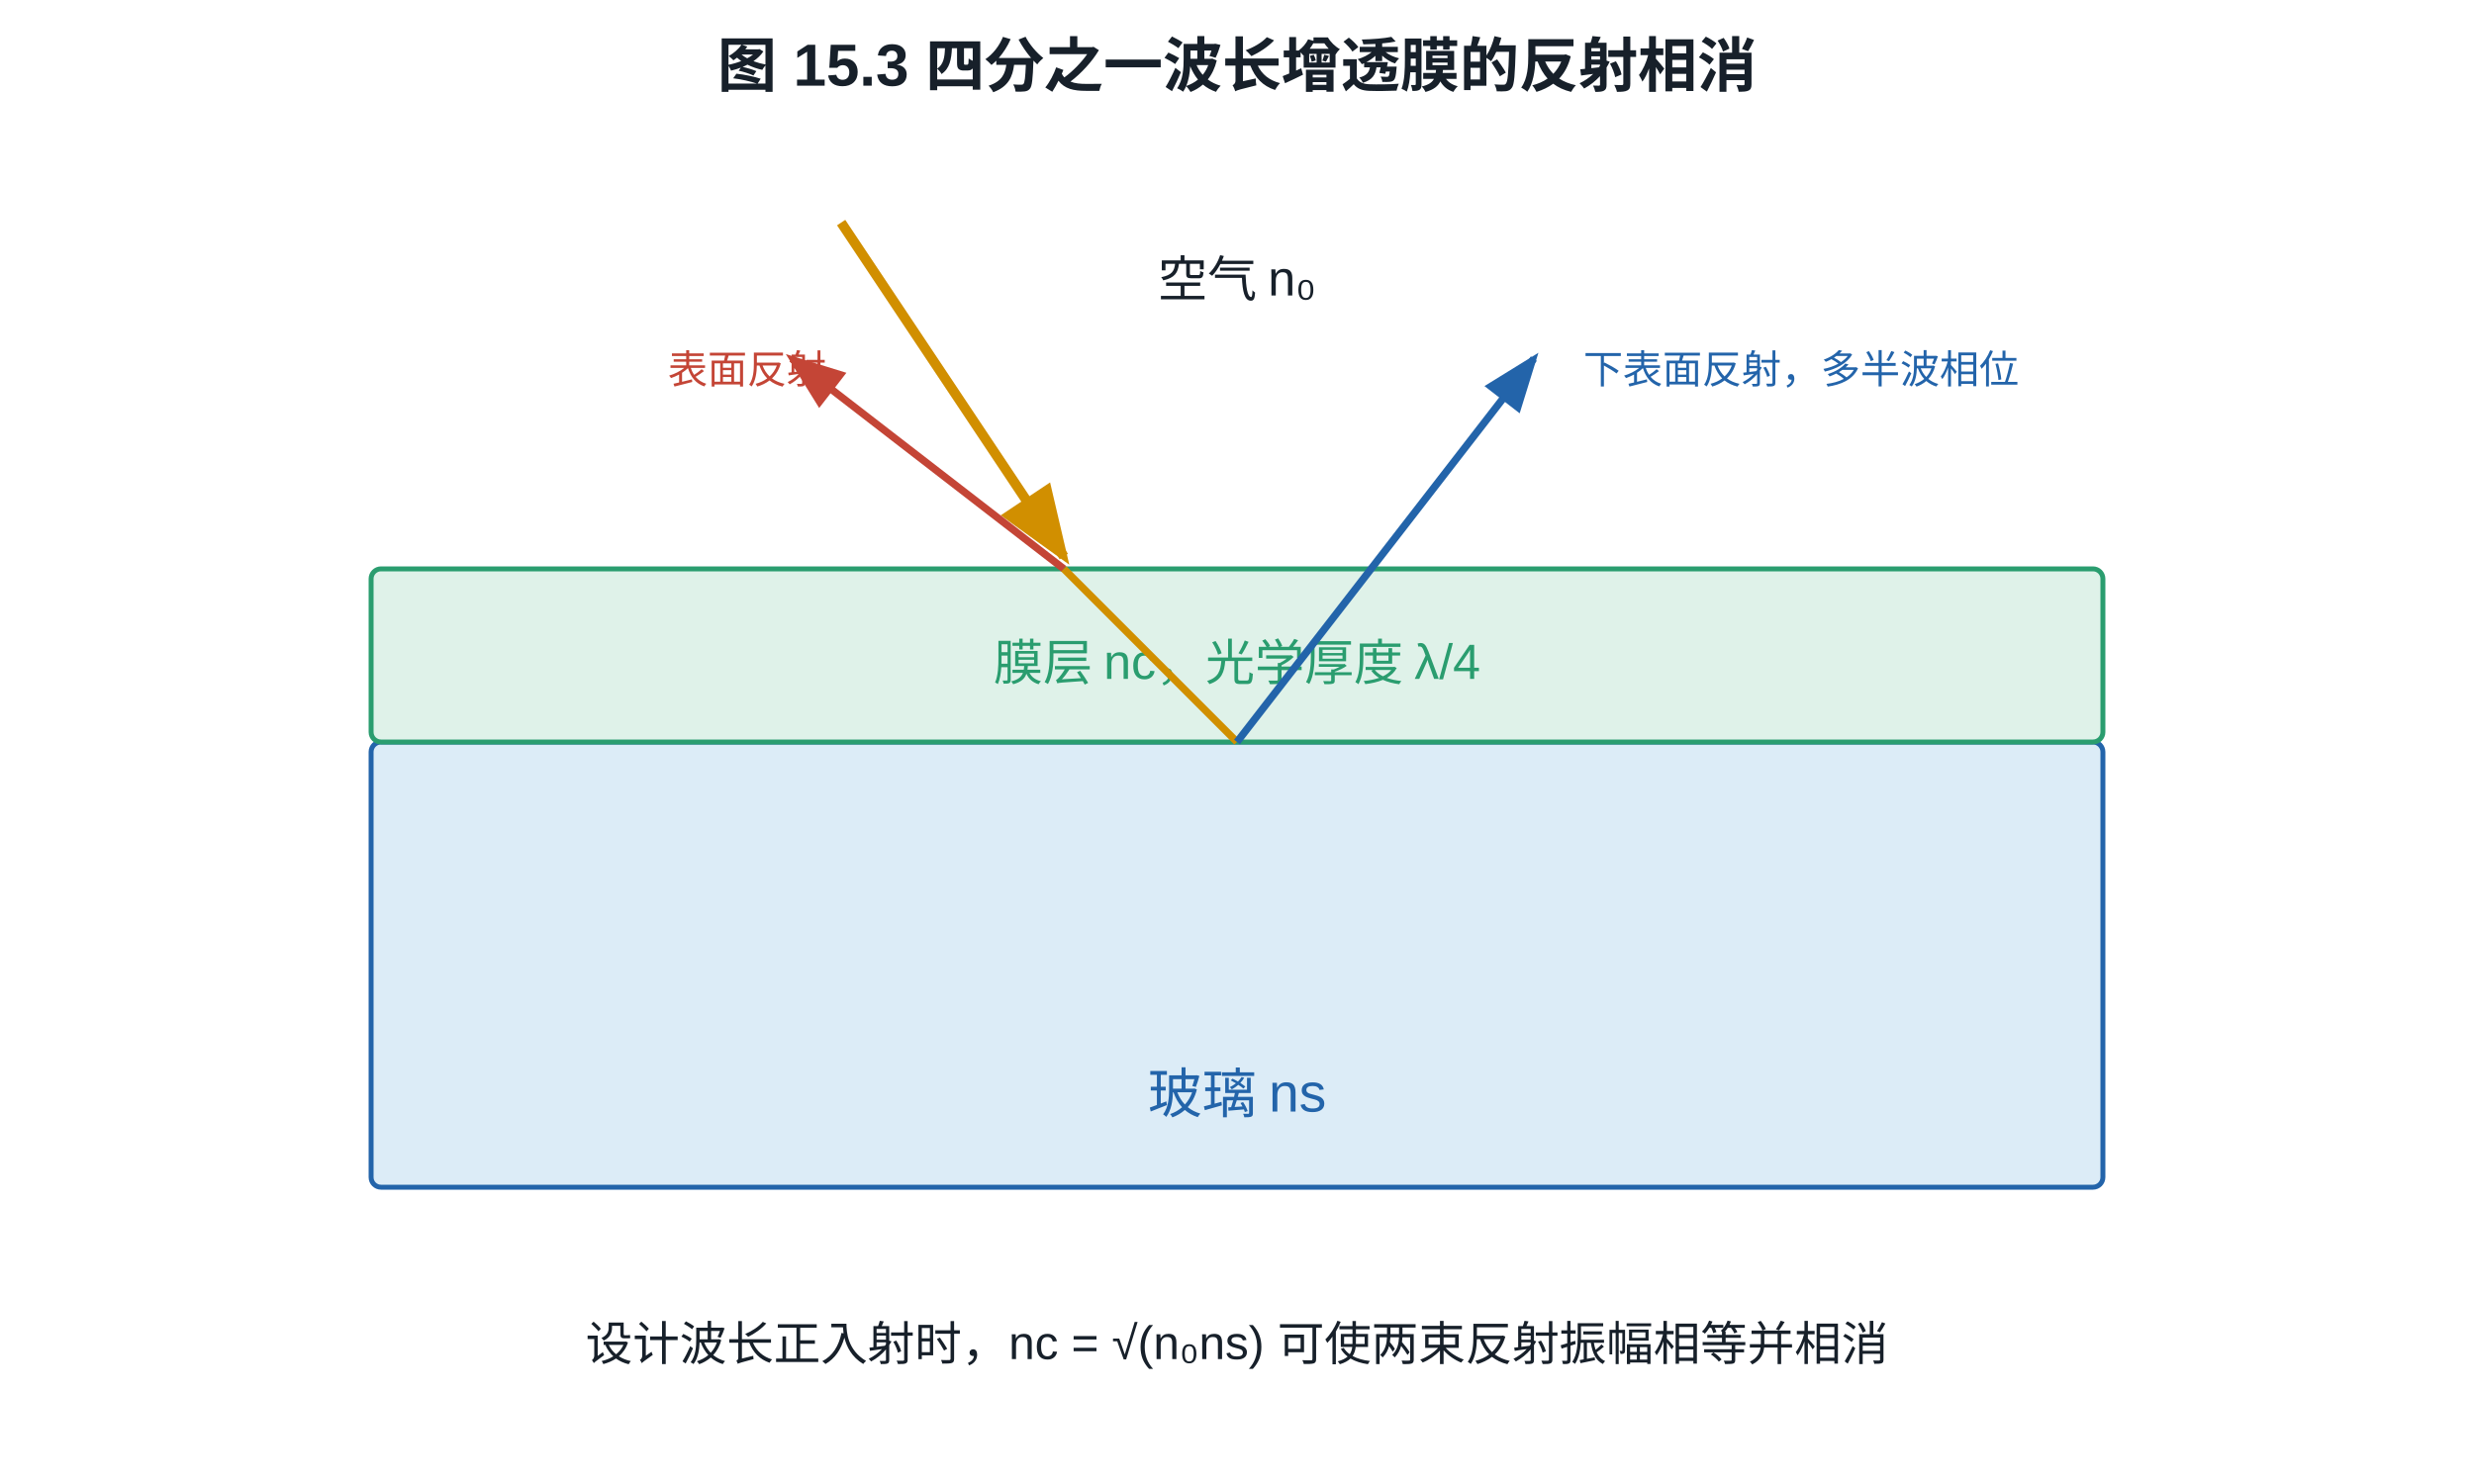
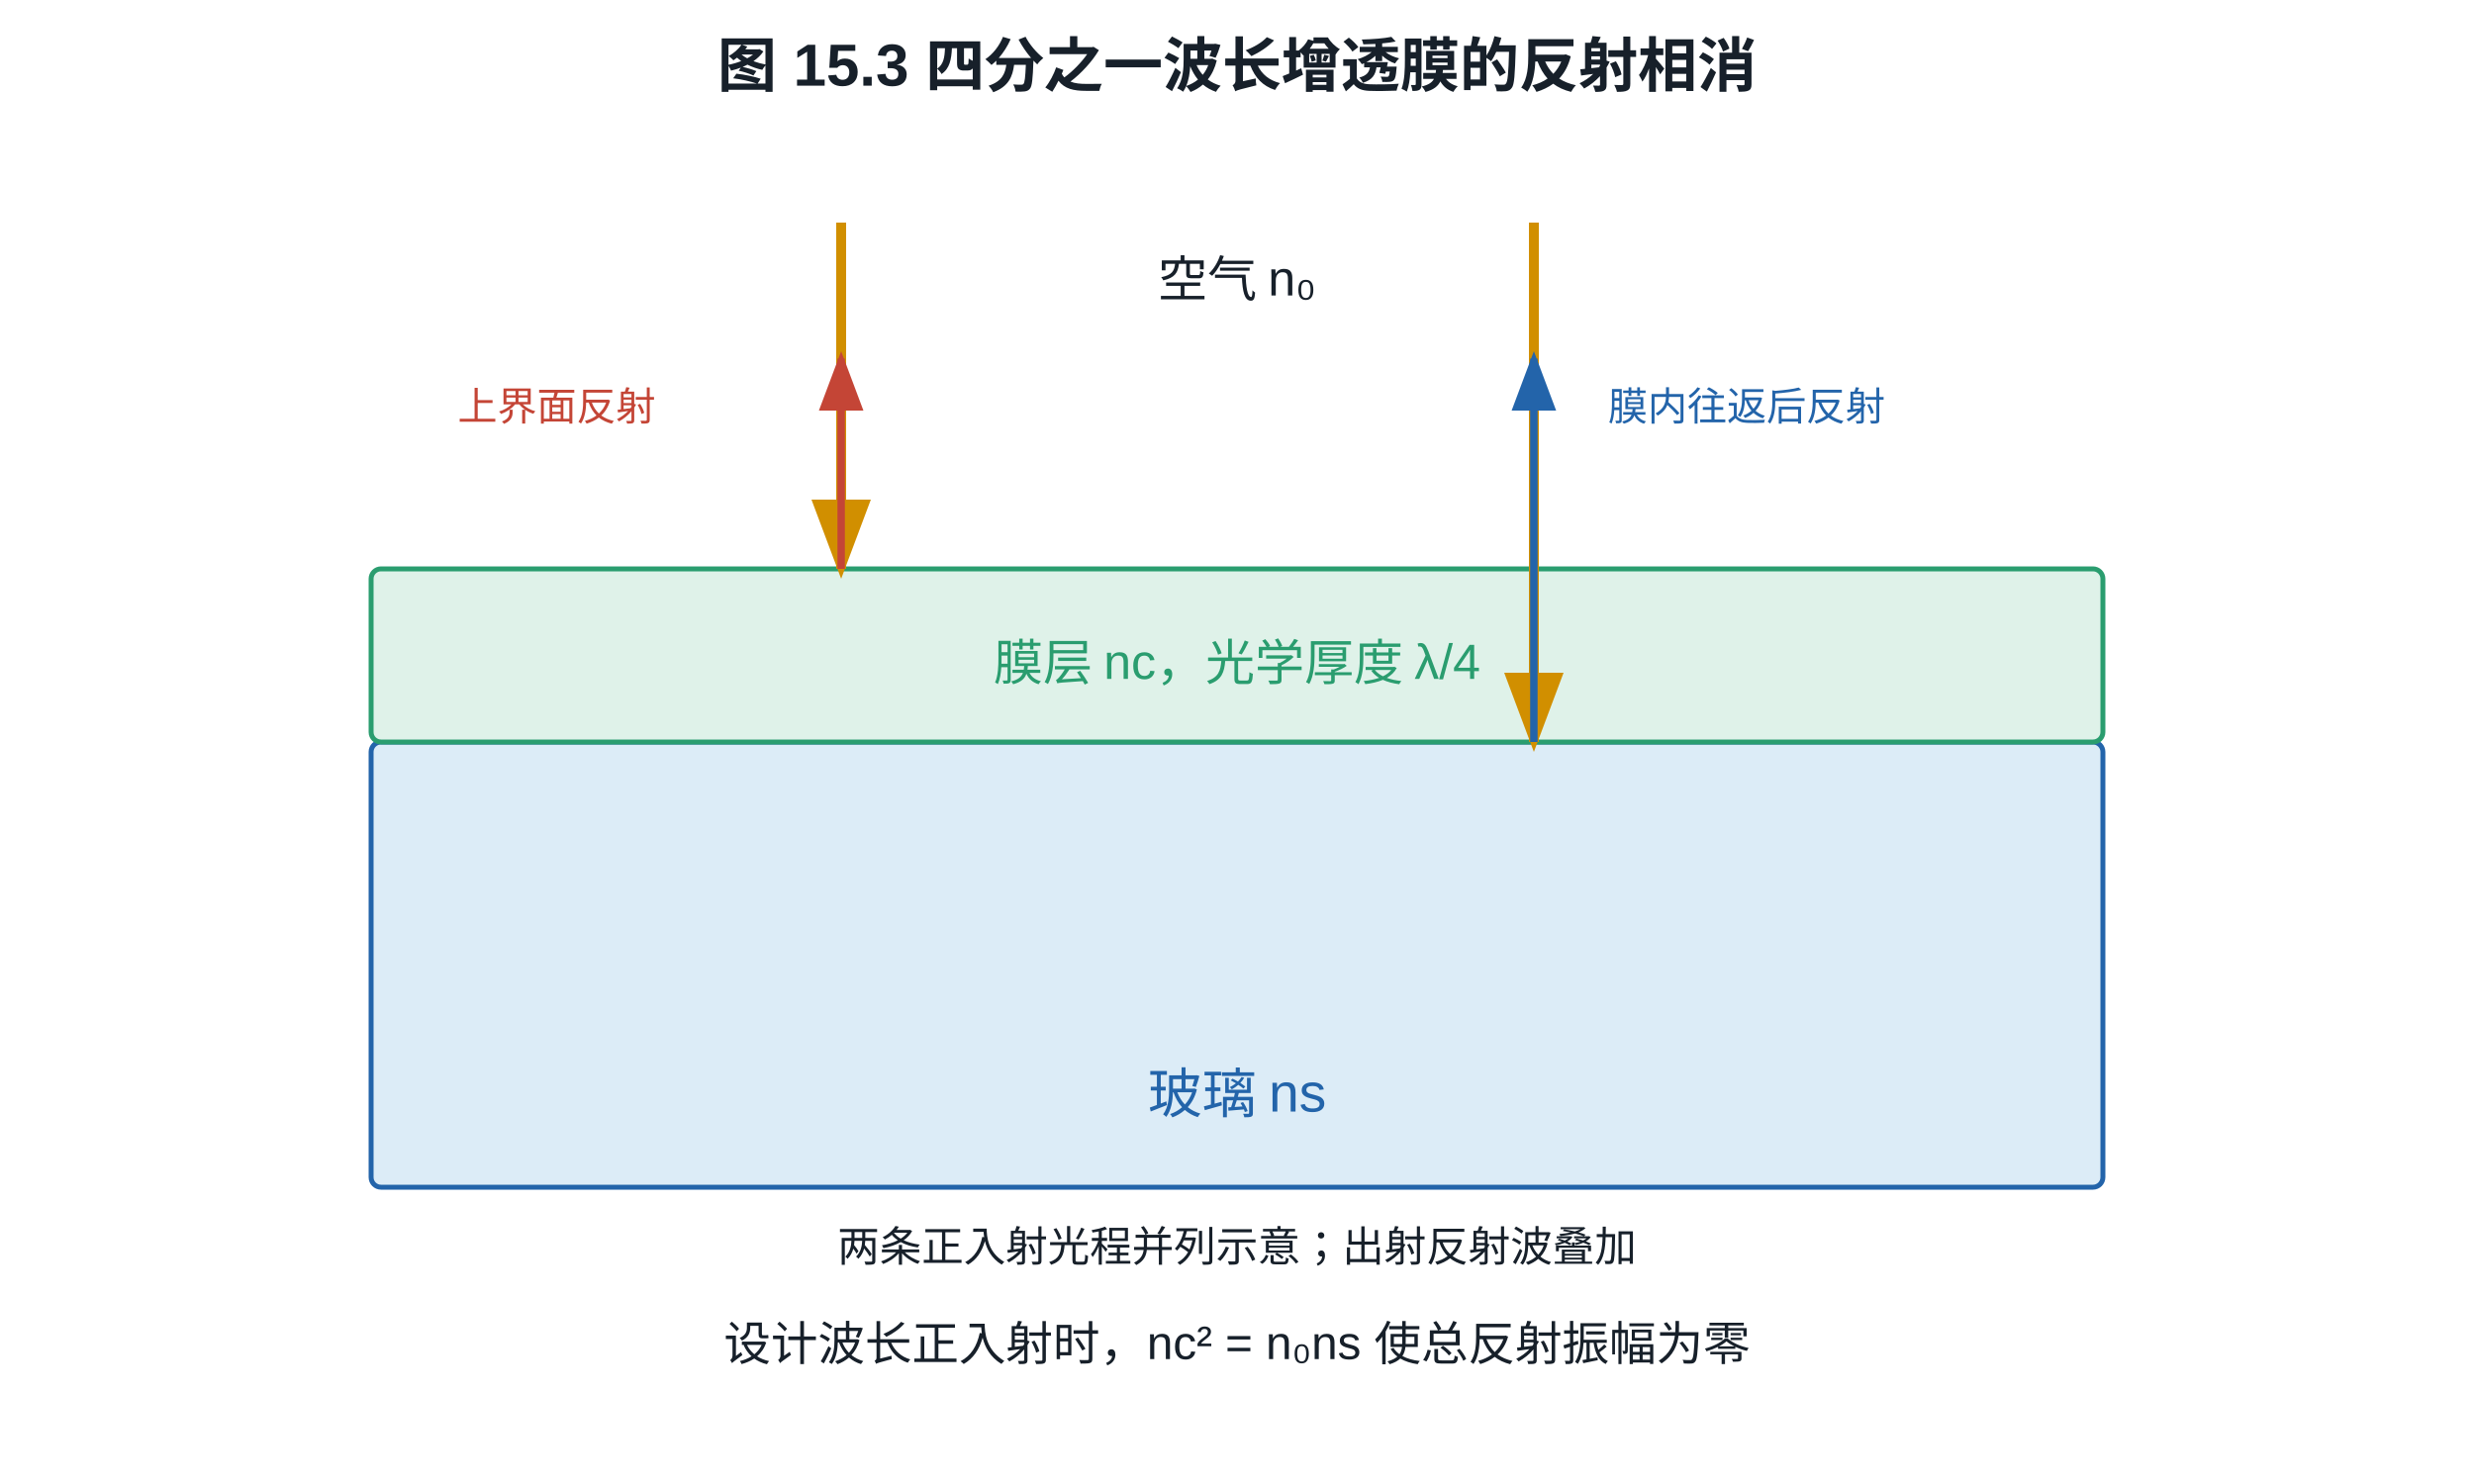
<svg xmlns="http://www.w3.org/2000/svg" width="1000" height="600" viewBox="0 0 1000 600" role="img" aria-label="图 15.3  四分之一波长增透膜的反射相消">
  <defs>
    <marker id="arrow" markerWidth="9" markerHeight="9" refX="7" refY="3" orient="auto" markerUnits="strokeWidth">
      <path d="M0,0 L0,6 L8,3 z" fill="context-stroke" />
    </marker>
    <marker id="arrow-open" markerWidth="9" markerHeight="9" refX="7" refY="3" orient="auto" markerUnits="strokeWidth">
      <path d="M0,0 L8,3 L0,6" fill="none" stroke="context-stroke" />
    </marker>
  </defs>
  <rect x="0" y="0" width="1000" height="600" fill="#ffffff" />
  <text x="500.00" y="35.00" fill="#17202a" font-size="24" font-weight="700" text-anchor="middle" font-family="Arial, PingFang SC, Hiragino Sans GB, sans-serif">图 15.3  四分之一波长增透膜的反射相消</text>
  <rect x="150.00" y="300.00" width="700.00" height="180.00" rx="4" fill="#dcecf7" stroke="#2364aa" stroke-width="2" opacity="1.0" />
  <text x="500.00" y="450.00" fill="#2364aa" font-size="22" font-weight="400" text-anchor="middle" font-family="Arial, PingFang SC, Hiragino Sans GB, sans-serif">玻璃 ns</text>
  <rect x="150.00" y="230.00" width="700.00" height="70.00" rx="4" fill="#dff2e9" stroke="#2a9d6f" stroke-width="2" opacity="1.0" />
  <text x="500.00" y="275.00" fill="#2a9d6f" font-size="20" font-weight="400" text-anchor="middle" font-family="Arial, PingFang SC, Hiragino Sans GB, sans-serif">膜层 nc，光学厚度 λ/4</text>
  <text x="500.00" y="120.00" fill="#17202a" font-size="20" font-weight="400" text-anchor="middle" font-family="Arial, PingFang SC, Hiragino Sans GB, sans-serif">空气 n₀</text>
-   <line x1="340.00" y1="90.00" x2="430.00" y2="225.00" stroke="#d18f00" stroke-width="4" opacity="1.0" marker-end="url(#arrow)" />
-   <line x1="430.00" y1="230.00" x2="320.00" y2="145.00" stroke="#c44536" stroke-width="3" opacity="1.0" marker-end="url(#arrow)" />
-   <line x1="430.00" y1="230.00" x2="500.00" y2="300.00" stroke="#d18f00" stroke-width="3" opacity="1.0" />
-   <line x1="500.00" y1="300.00" x2="620.00" y2="145.00" stroke="#2364aa" stroke-width="3" opacity="1.0" marker-end="url(#arrow)" />
-   <text x="270.00" y="155.00" fill="#c44536" font-size="16" font-weight="400" text-anchor="start" font-family="Arial, PingFang SC, Hiragino Sans GB, sans-serif">表面反射</text>
-   <text x="640.00" y="155.00" fill="#2364aa" font-size="16" font-weight="400" text-anchor="start" font-family="Arial, PingFang SC, Hiragino Sans GB, sans-serif">下表面反射，多半波相位</text>
-   <text x="500.00" y="550.00" fill="#17202a" font-size="19" font-weight="400" text-anchor="middle" font-family="Arial, PingFang SC, Hiragino Sans GB, sans-serif">设计波长正入射时，nc = √(n₀ns) 可使两束反射振幅相等并相消</text>
+   <line x1="340.00" y1="90.00" x2="340.00" y2="230.00" stroke="#d18f00" stroke-width="4" opacity="1.0" marker-end="url(#arrow)" />
+   <line x1="340.00" y1="230.00" x2="340.00" y2="145.00" stroke="#c44536" stroke-width="3" opacity="1.0" marker-end="url(#arrow)" />
+   <line x1="620.00" y1="90.00" x2="620.00" y2="300.00" stroke="#d18f00" stroke-width="4" opacity="1.0" marker-end="url(#arrow)" />
+   <line x1="620.00" y1="300.00" x2="620.00" y2="145.00" stroke="#2364aa" stroke-width="3" opacity="1.0" marker-end="url(#arrow)" />
+   <text x="185.00" y="170.00" fill="#c44536" font-size="16" font-weight="400" text-anchor="start" font-family="Arial, PingFang SC, Hiragino Sans GB, sans-serif">上界面反射</text>
+   <text x="650.00" y="170.00" fill="#2364aa" font-size="16" font-weight="400" text-anchor="start" font-family="Arial, PingFang SC, Hiragino Sans GB, sans-serif">膜内往返后反射</text>
+   <text x="500.00" y="510.00" fill="#17202a" font-size="17" font-weight="400" text-anchor="middle" font-family="Arial, PingFang SC, Hiragino Sans GB, sans-serif">两条正入射光程并列示意；出射反射波叠加</text>
+   <text x="500.00" y="550.00" fill="#17202a" font-size="19" font-weight="400" text-anchor="middle" font-family="Arial, PingFang SC, Hiragino Sans GB, sans-serif">设计波长正入射时，nc² = n₀ns 使总反射振幅为零</text>
</svg>
